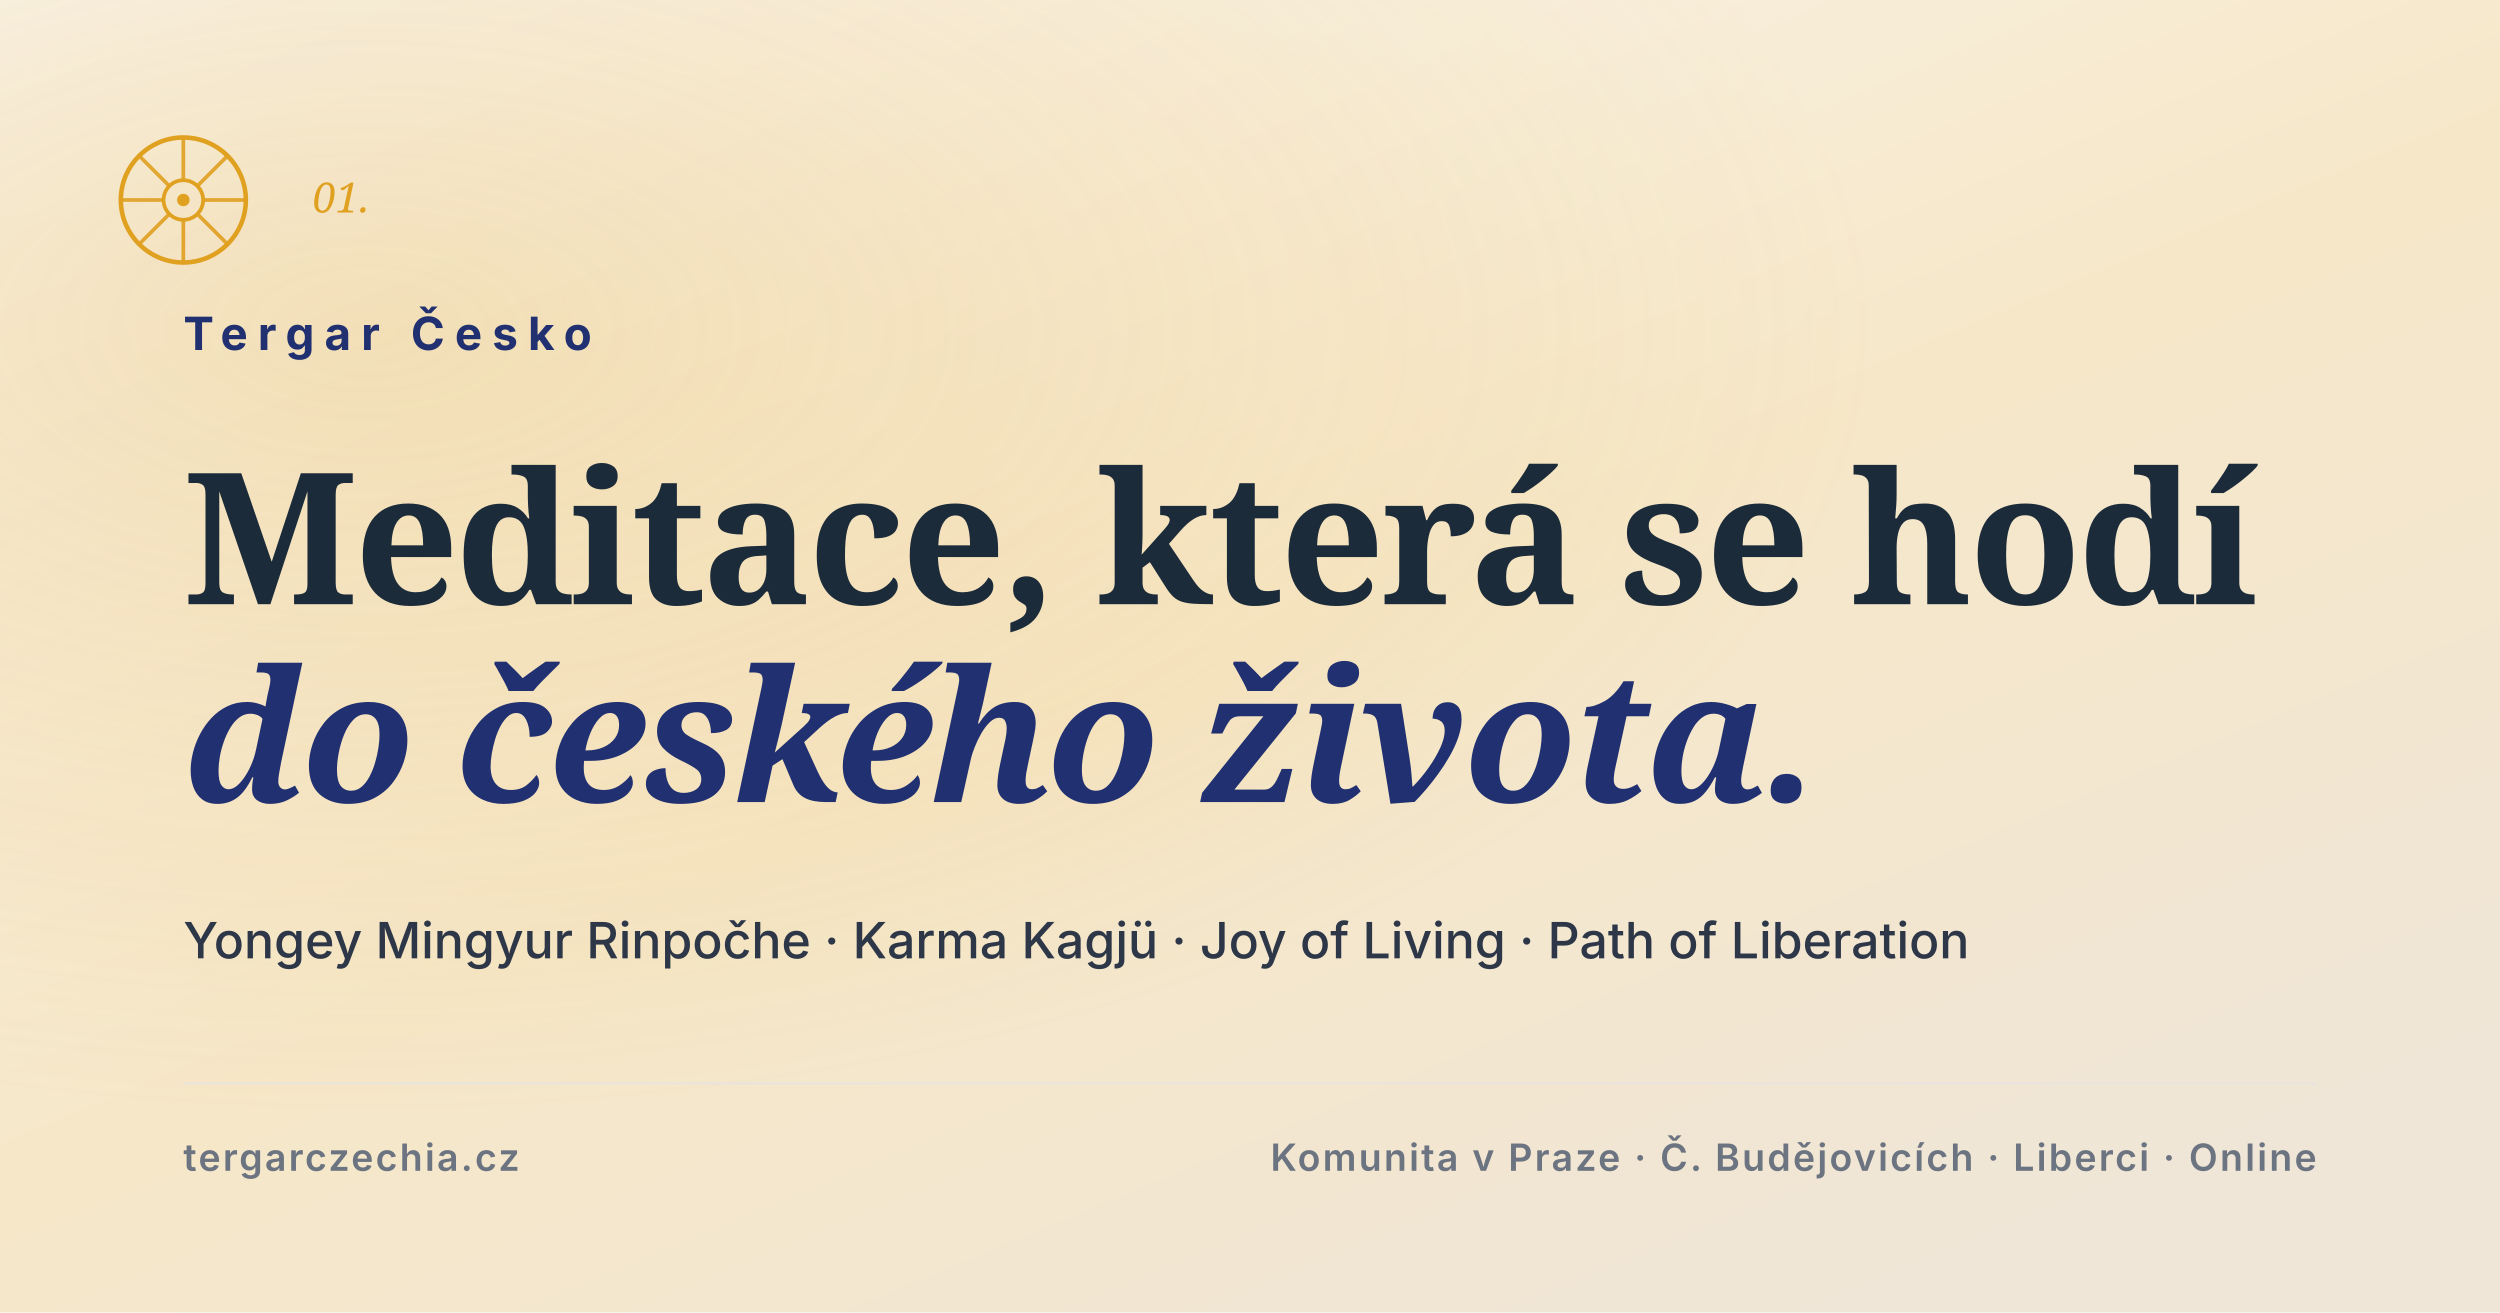
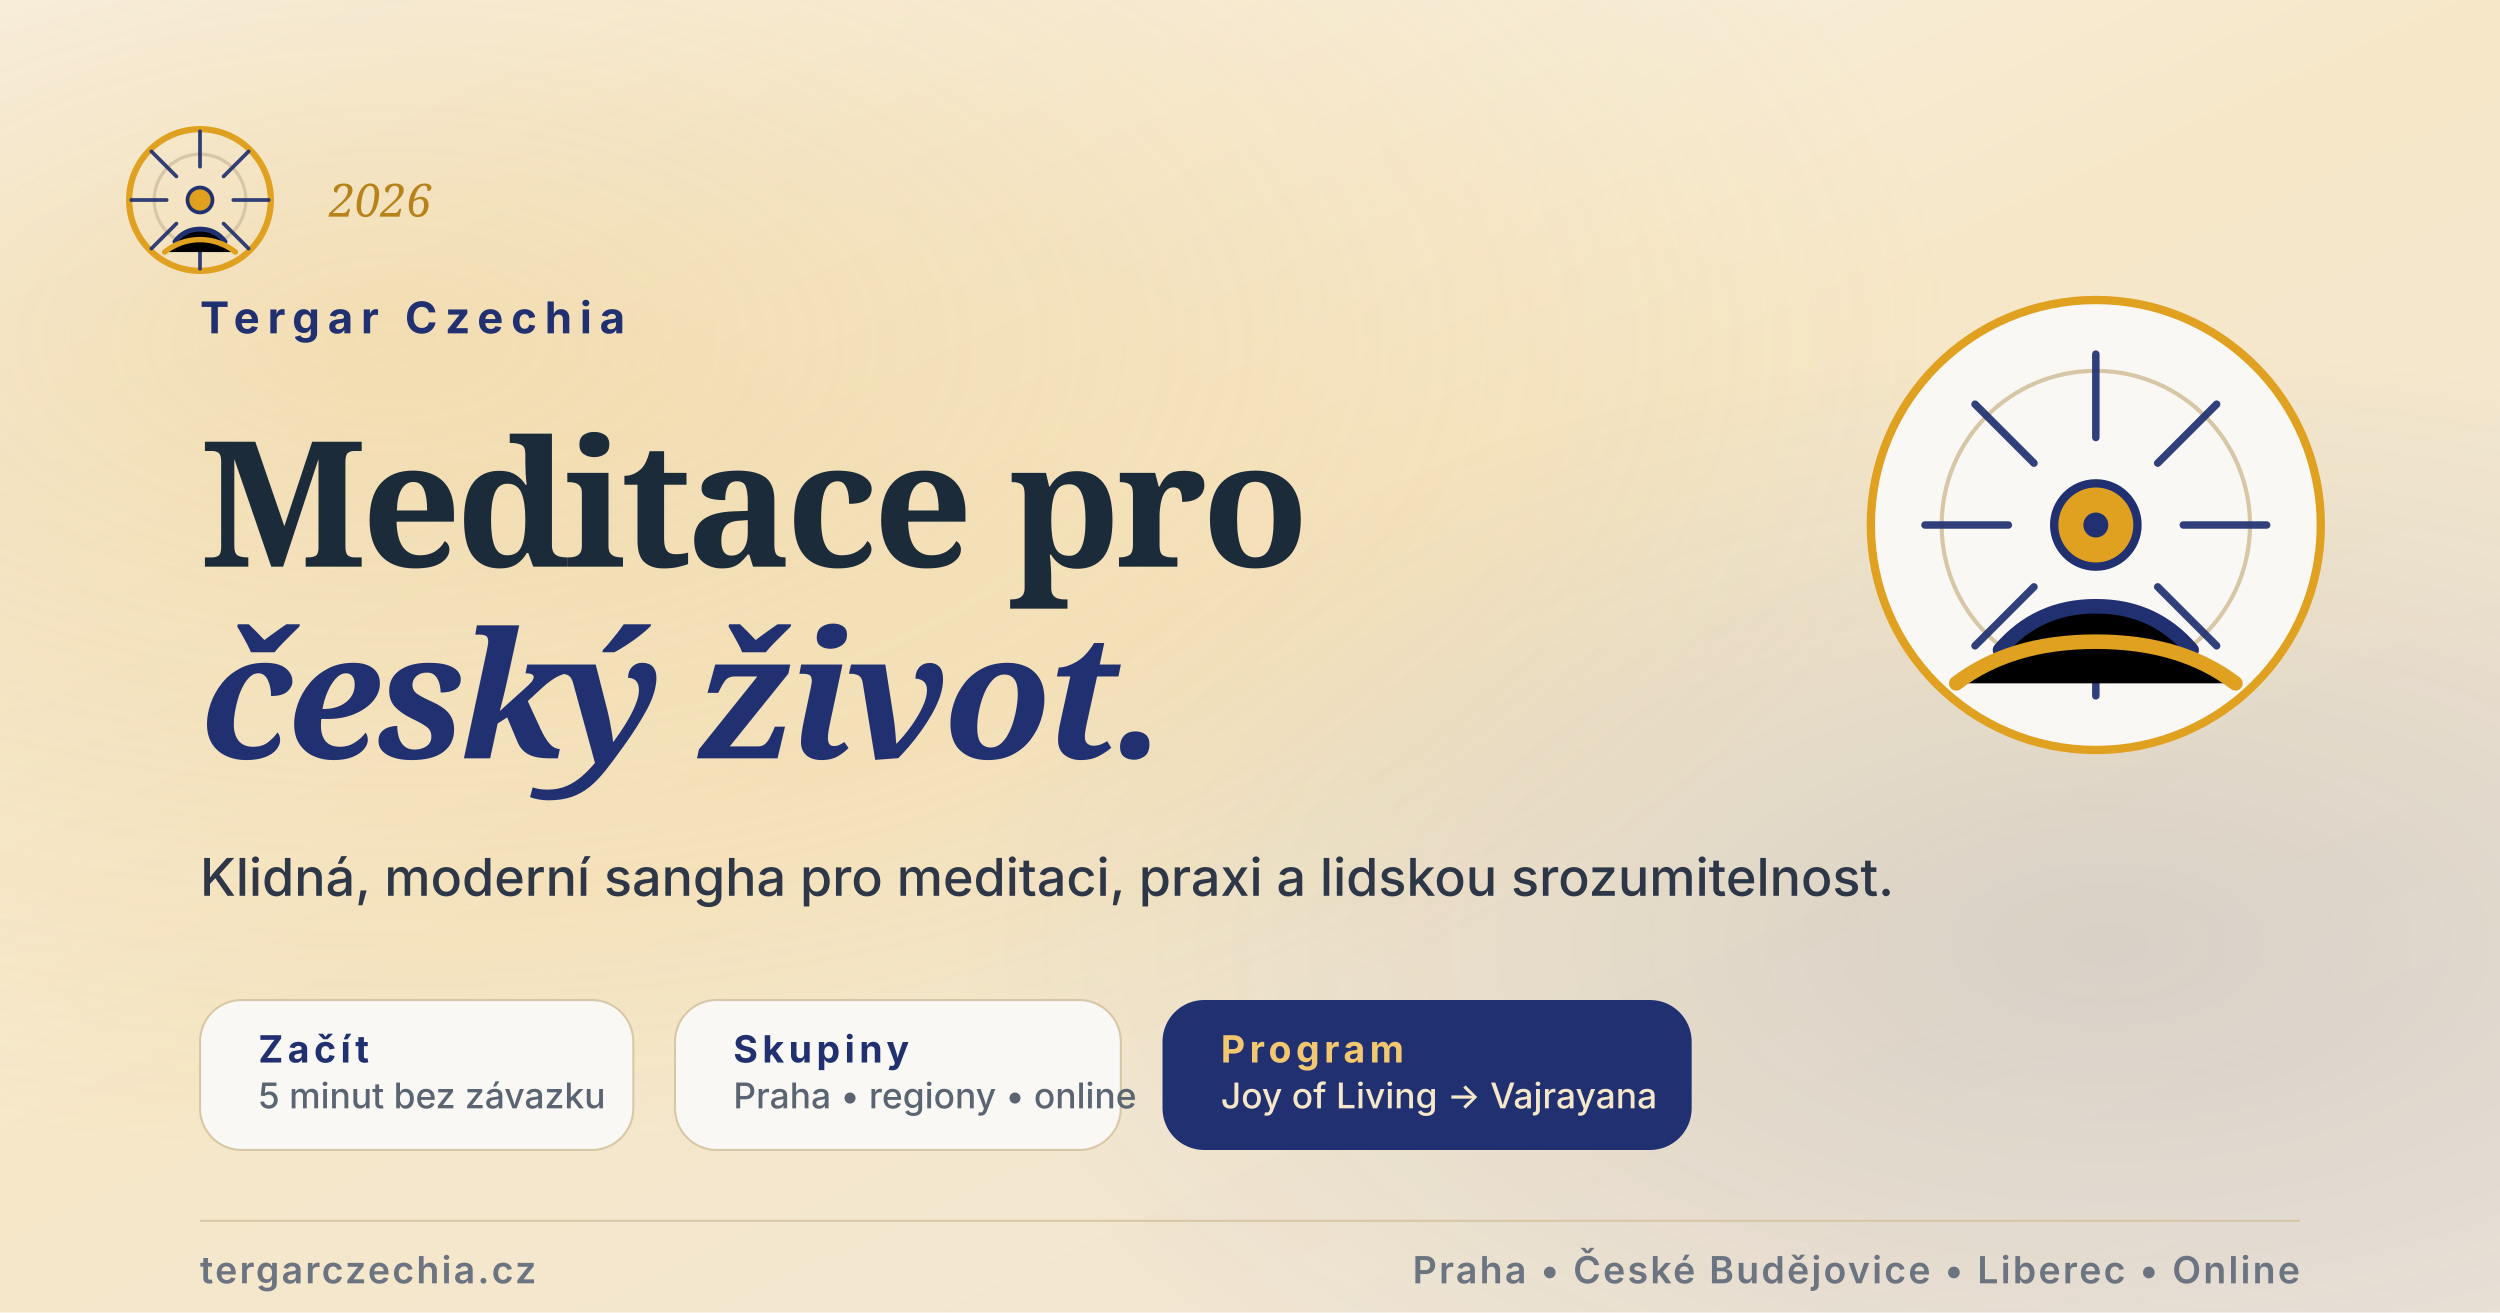
<svg xmlns="http://www.w3.org/2000/svg" viewBox="0 0 1200 630" width="1200" height="630">
  <defs>
-     <linearGradient id="bg" x1="0" y1="0" x2="0.8" y2="1">
+     <linearGradient id="bg" x1="0" y1="0" x2="0.88" y2="1">
      <stop offset="0%" stop-color="#FAF8F4" />
-       <stop offset="55%" stop-color="#F6E7C8" />
+       <stop offset="50%" stop-color="#F6E7C8" />
      <stop offset="100%" stop-color="#EFE6D8" />
    </linearGradient>
-     <radialGradient id="glow" cx="0.15" cy="0.25" r="0.6">
-       <stop offset="0%" stop-color="#E0A020" stop-opacity="0.22" />
+     <radialGradient id="glow" cx="0.16" cy="0.26" r="0.62">
+       <stop offset="0%" stop-color="#E0A020" stop-opacity="0.24" />
      <stop offset="100%" stop-color="#E0A020" stop-opacity="0" />
    </radialGradient>
+     <radialGradient id="glow2" cx="0.84" cy="0.72" r="0.46">
+       <stop offset="0%" stop-color="#203070" stop-opacity="0.12" />
+       <stop offset="100%" stop-color="#203070" stop-opacity="0" />
+     </radialGradient>
    <style>
-       .kicker { font-family: "Inter", system-ui, sans-serif; letter-spacing: 0.22em; font-size: 22px; fill: #203070; font-weight: 700; text-transform: uppercase; }
-       .title { font-family: "Playfair Display", "Source Serif 4", Georgia, serif; font-size: 88px; font-weight: 600; fill: #1C2B3A; letter-spacing: -0.02em; }
-       .title-accent { font-family: "Playfair Display", "Source Serif 4", Georgia, serif; font-size: 88px; font-weight: 600; font-style: italic; fill: #203070; letter-spacing: -0.02em; }
-       .sub { font-family: "Inter", system-ui, sans-serif; font-size: 24px; fill: #2D3748; font-weight: 500; }
-       .folio { font-family: "Playfair Display", Georgia, serif; font-style: italic; font-size: 20px; fill: #E0A020; }
+       .eyebrow { font-family: "Inter", system-ui, sans-serif; letter-spacing: 0.28em; font-size: 19px; fill: #6B7480; font-weight: 700; text-transform: uppercase; }
+       .folio { font-family: "Playfair Display", Georgia, serif; font-style: italic; font-size: 22px; fill: #B8821A; }
+       .brand { font-family: "Inter", system-ui, sans-serif; letter-spacing: 0.18em; font-size: 21px; fill: #203070; font-weight: 700; text-transform: uppercase; }
+       .title { font-family: "Playfair Display", "Source Serif 4", Georgia, serif; font-size: 84px; font-weight: 700; fill: #1C2B3A; letter-spacing: -0.03em; }
+       .title-accent { font-family: "Playfair Display", "Source Serif 4", Georgia, serif; font-size: 84px; font-weight: 700; font-style: italic; fill: #203070; letter-spacing: -0.03em; }
+       .sub { font-family: "Inter", system-ui, sans-serif; font-size: 25px; fill: #2D3748; font-weight: 500; }
+       .chip { font-family: "Inter", system-ui, sans-serif; font-size: 18px; fill: #203070; font-weight: 700; letter-spacing: 0.12em; text-transform: uppercase; }
+       .chip-body { font-family: "Inter", system-ui, sans-serif; font-size: 17px; fill: #5B6472; font-weight: 500; }
      .url { font-family: "Inter", system-ui, sans-serif; font-size: 18px; fill: #6B7480; letter-spacing: 0.06em; text-transform: uppercase; font-weight: 600; }
    </style>
  </defs>
  <rect width="1200" height="630" fill="url(#bg)" />
  <rect width="1200" height="630" fill="url(#glow)" />
-   <g transform="translate(88, 96)" stroke-linecap="round">
-     <circle cx="0" cy="0" r="30" fill="none" stroke="#E0A020" stroke-width="2.2" />
-     <circle cx="0" cy="0" r="9.5" fill="none" stroke="#E0A020" stroke-width="1.8" />
-     <g stroke="#E0A020" stroke-width="1.8" opacity="0.9">
-       <line x1="0" y1="-29.5" x2="0" y2="-10" />
-       <line x1="0" y1="-29.5" x2="0" y2="-10" transform="rotate(45)" />
-       <line x1="0" y1="-29.5" x2="0" y2="-10" transform="rotate(90)" />
-       <line x1="0" y1="-29.5" x2="0" y2="-10" transform="rotate(135)" />
-       <line x1="0" y1="-29.5" x2="0" y2="-10" transform="rotate(180)" />
-       <line x1="0" y1="-29.5" x2="0" y2="-10" transform="rotate(225)" />
-       <line x1="0" y1="-29.5" x2="0" y2="-10" transform="rotate(270)" />
-       <line x1="0" y1="-29.5" x2="0" y2="-10" transform="rotate(315)" />
+   <rect width="1200" height="630" fill="url(#glow2)" />
+   <g transform="translate(96, 96)">
+     <circle cx="0" cy="0" r="34" fill="none" stroke="#E0A020" stroke-width="3" />
+     <circle cx="0" cy="0" r="22" fill="none" stroke="#D7C7A6" stroke-width="1.6" />
+     <g stroke="#203070" stroke-width="1.8" stroke-linecap="round" opacity="0.92">
+       <line x1="0" y1="-33" x2="0" y2="-16" />
+       <line x1="0" y1="-33" x2="0" y2="-16" transform="rotate(45)" />
+       <line x1="0" y1="-33" x2="0" y2="-16" transform="rotate(90)" />
+       <line x1="0" y1="-33" x2="0" y2="-16" transform="rotate(135)" />
+       <line x1="0" y1="-33" x2="0" y2="-16" transform="rotate(180)" />
+       <line x1="0" y1="-33" x2="0" y2="-16" transform="rotate(225)" />
+       <line x1="0" y1="-33" x2="0" y2="-16" transform="rotate(270)" />
+       <line x1="0" y1="-33" x2="0" y2="-16" transform="rotate(315)" />
    </g>
-     <circle cx="0" cy="0" r="3" fill="#E0A020" />
+     <circle cx="0" cy="0" r="6" fill="#E0A020" stroke="#203070" stroke-width="1.8" />
+     <path d="M-12 20C-9 16 -5 14 0 14C5 14 9 16 12 20" stroke="#203070" stroke-width="2.4" stroke-linecap="round" />
+     <path d="M-17 25C-12 21 -6 19 0 19C6 19 12 21 17 25" stroke="#E0A020" stroke-width="2.6" stroke-linecap="round" />
  </g>
-   <text x="150" y="102" class="folio">01.</text>
-   <text x="88" y="168" class="kicker">Tergar Česko</text>
-   <text x="88" y="290" class="title">Meditace, která se hodí</text>
-   <text x="88" y="385" class="title-accent">do českého života.</text>
-   <text x="88" y="460" class="sub">Yongey Mingyur Rinpočhe · Karma Kagjü · Joy of Living · Path of Liberation</text>
-   <line x1="88" y1="520" x2="1112" y2="520" stroke="#E8E4DD" stroke-width="1" />
-   <text x="88" y="562" class="url">tergarczechia.cz</text>
-   <text x="1112" y="562" class="url" text-anchor="end">Komunita v Praze · Č. Budějovicích · Liberci · Online</text>
+   <text x="158" y="104" class="folio">2026</text>
+   <text x="96" y="160" class="brand">Tergar Czechia</text>
+   <text x="96" y="272" class="title">Meditace pro</text>
+   <text x="96" y="364" class="title-accent">český život.</text>
+   <text x="96" y="430" class="sub">Klidná, moderní sangha pro meditaci, praxi a lidskou srozumitelnost.</text>
+   <g transform="translate(96 480)">
+     <rect width="208" height="72" rx="20" fill="#FAF8F4" stroke="#D7C7A6" />
+     <text x="28" y="30" class="chip">Začít</text>
+     <text x="28" y="52" class="chip-body">5 minut bez závazku</text>
+   </g>
+   <g transform="translate(324 480)">
+     <rect width="214" height="72" rx="20" fill="#FAF8F4" stroke="#D7C7A6" />
+     <text x="28" y="30" class="chip">Skupiny</text>
+     <text x="28" y="52" class="chip-body">Praha • regiony • online</text>
+   </g>
+   <g transform="translate(558 480)">
+     <rect width="254" height="72" rx="20" fill="#203070" />
+     <text x="28" y="30" class="chip" style="fill:#F2C770">Program</text>
+     <text x="28" y="52" class="chip-body" style="fill:#F6E7C8">Joy of Living → Vajrayana</text>
+   </g>
+   <g transform="translate(888 134)">
+     <circle cx="118" cy="118" r="108" fill="#FAF8F4" stroke="#E0A020" stroke-width="4" />
+     <circle cx="118" cy="118" r="74" fill="none" stroke="#D7C7A6" stroke-width="2" />
+     <g stroke="#203070" stroke-width="3.6" stroke-linecap="round" opacity="0.92">
+       <line x1="118" y1="36" x2="118" y2="76" />
+       <line x1="118" y1="36" x2="118" y2="76" transform="rotate(45 118 118)" />
+       <line x1="118" y1="36" x2="118" y2="76" transform="rotate(90 118 118)" />
+       <line x1="118" y1="36" x2="118" y2="76" transform="rotate(135 118 118)" />
+       <line x1="118" y1="36" x2="118" y2="76" transform="rotate(180 118 118)" />
+       <line x1="118" y1="36" x2="118" y2="76" transform="rotate(225 118 118)" />
+       <line x1="118" y1="36" x2="118" y2="76" transform="rotate(270 118 118)" />
+       <line x1="118" y1="36" x2="118" y2="76" transform="rotate(315 118 118)" />
+     </g>
+     <circle cx="118" cy="118" r="20" fill="#E0A020" stroke="#203070" stroke-width="4" />
+     <circle cx="118" cy="118" r="6" fill="#203070" />
+     <path d="M72 178C84 164 99 157 118 157C137 157 152 164 164 178" stroke="#203070" stroke-width="7" stroke-linecap="round" />
+     <path d="M51 194C68 181 90 174 118 174C146 174 168 181 185 194" stroke="#E0A020" stroke-width="7" stroke-linecap="round" />
+   </g>
+   <line x1="96" y1="586" x2="1104" y2="586" stroke="#D7C7A6" stroke-width="1" />
+   <text x="96" y="616" class="url">tergarczechia.cz</text>
+   <text x="1104" y="616" class="url" text-anchor="end">Praha • České Budějovice • Liberec • Online</text>
</svg>
